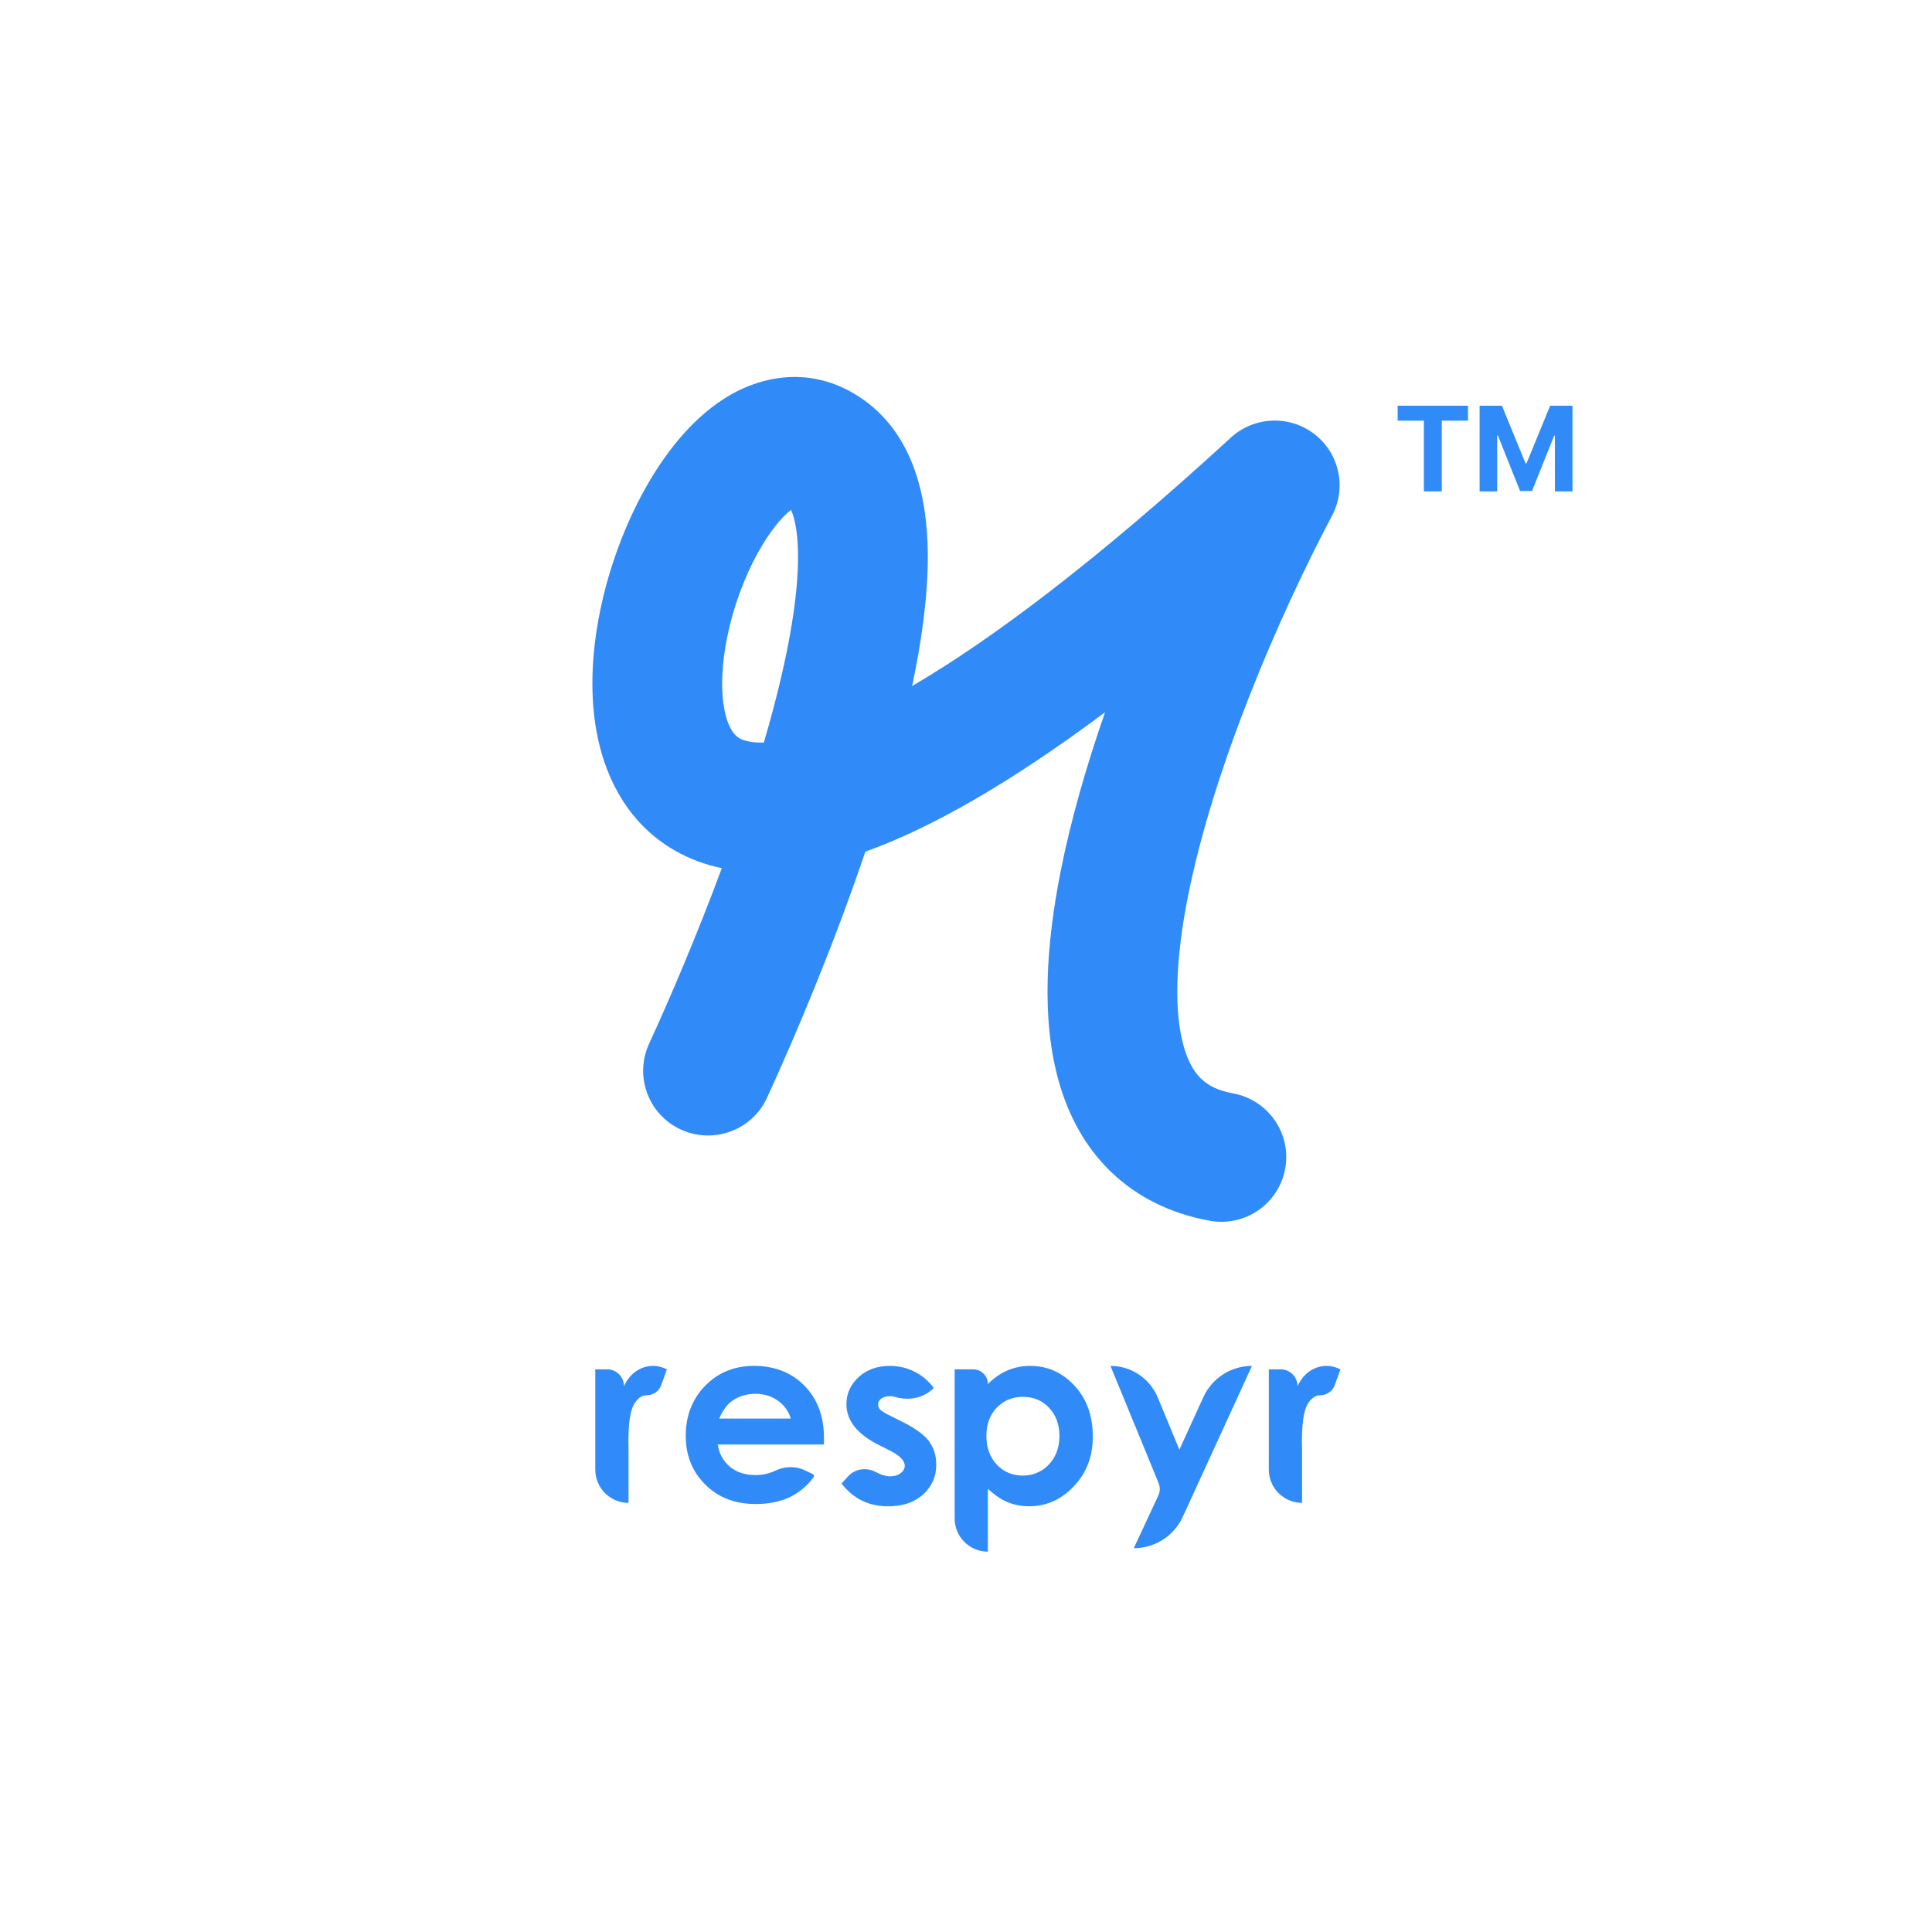
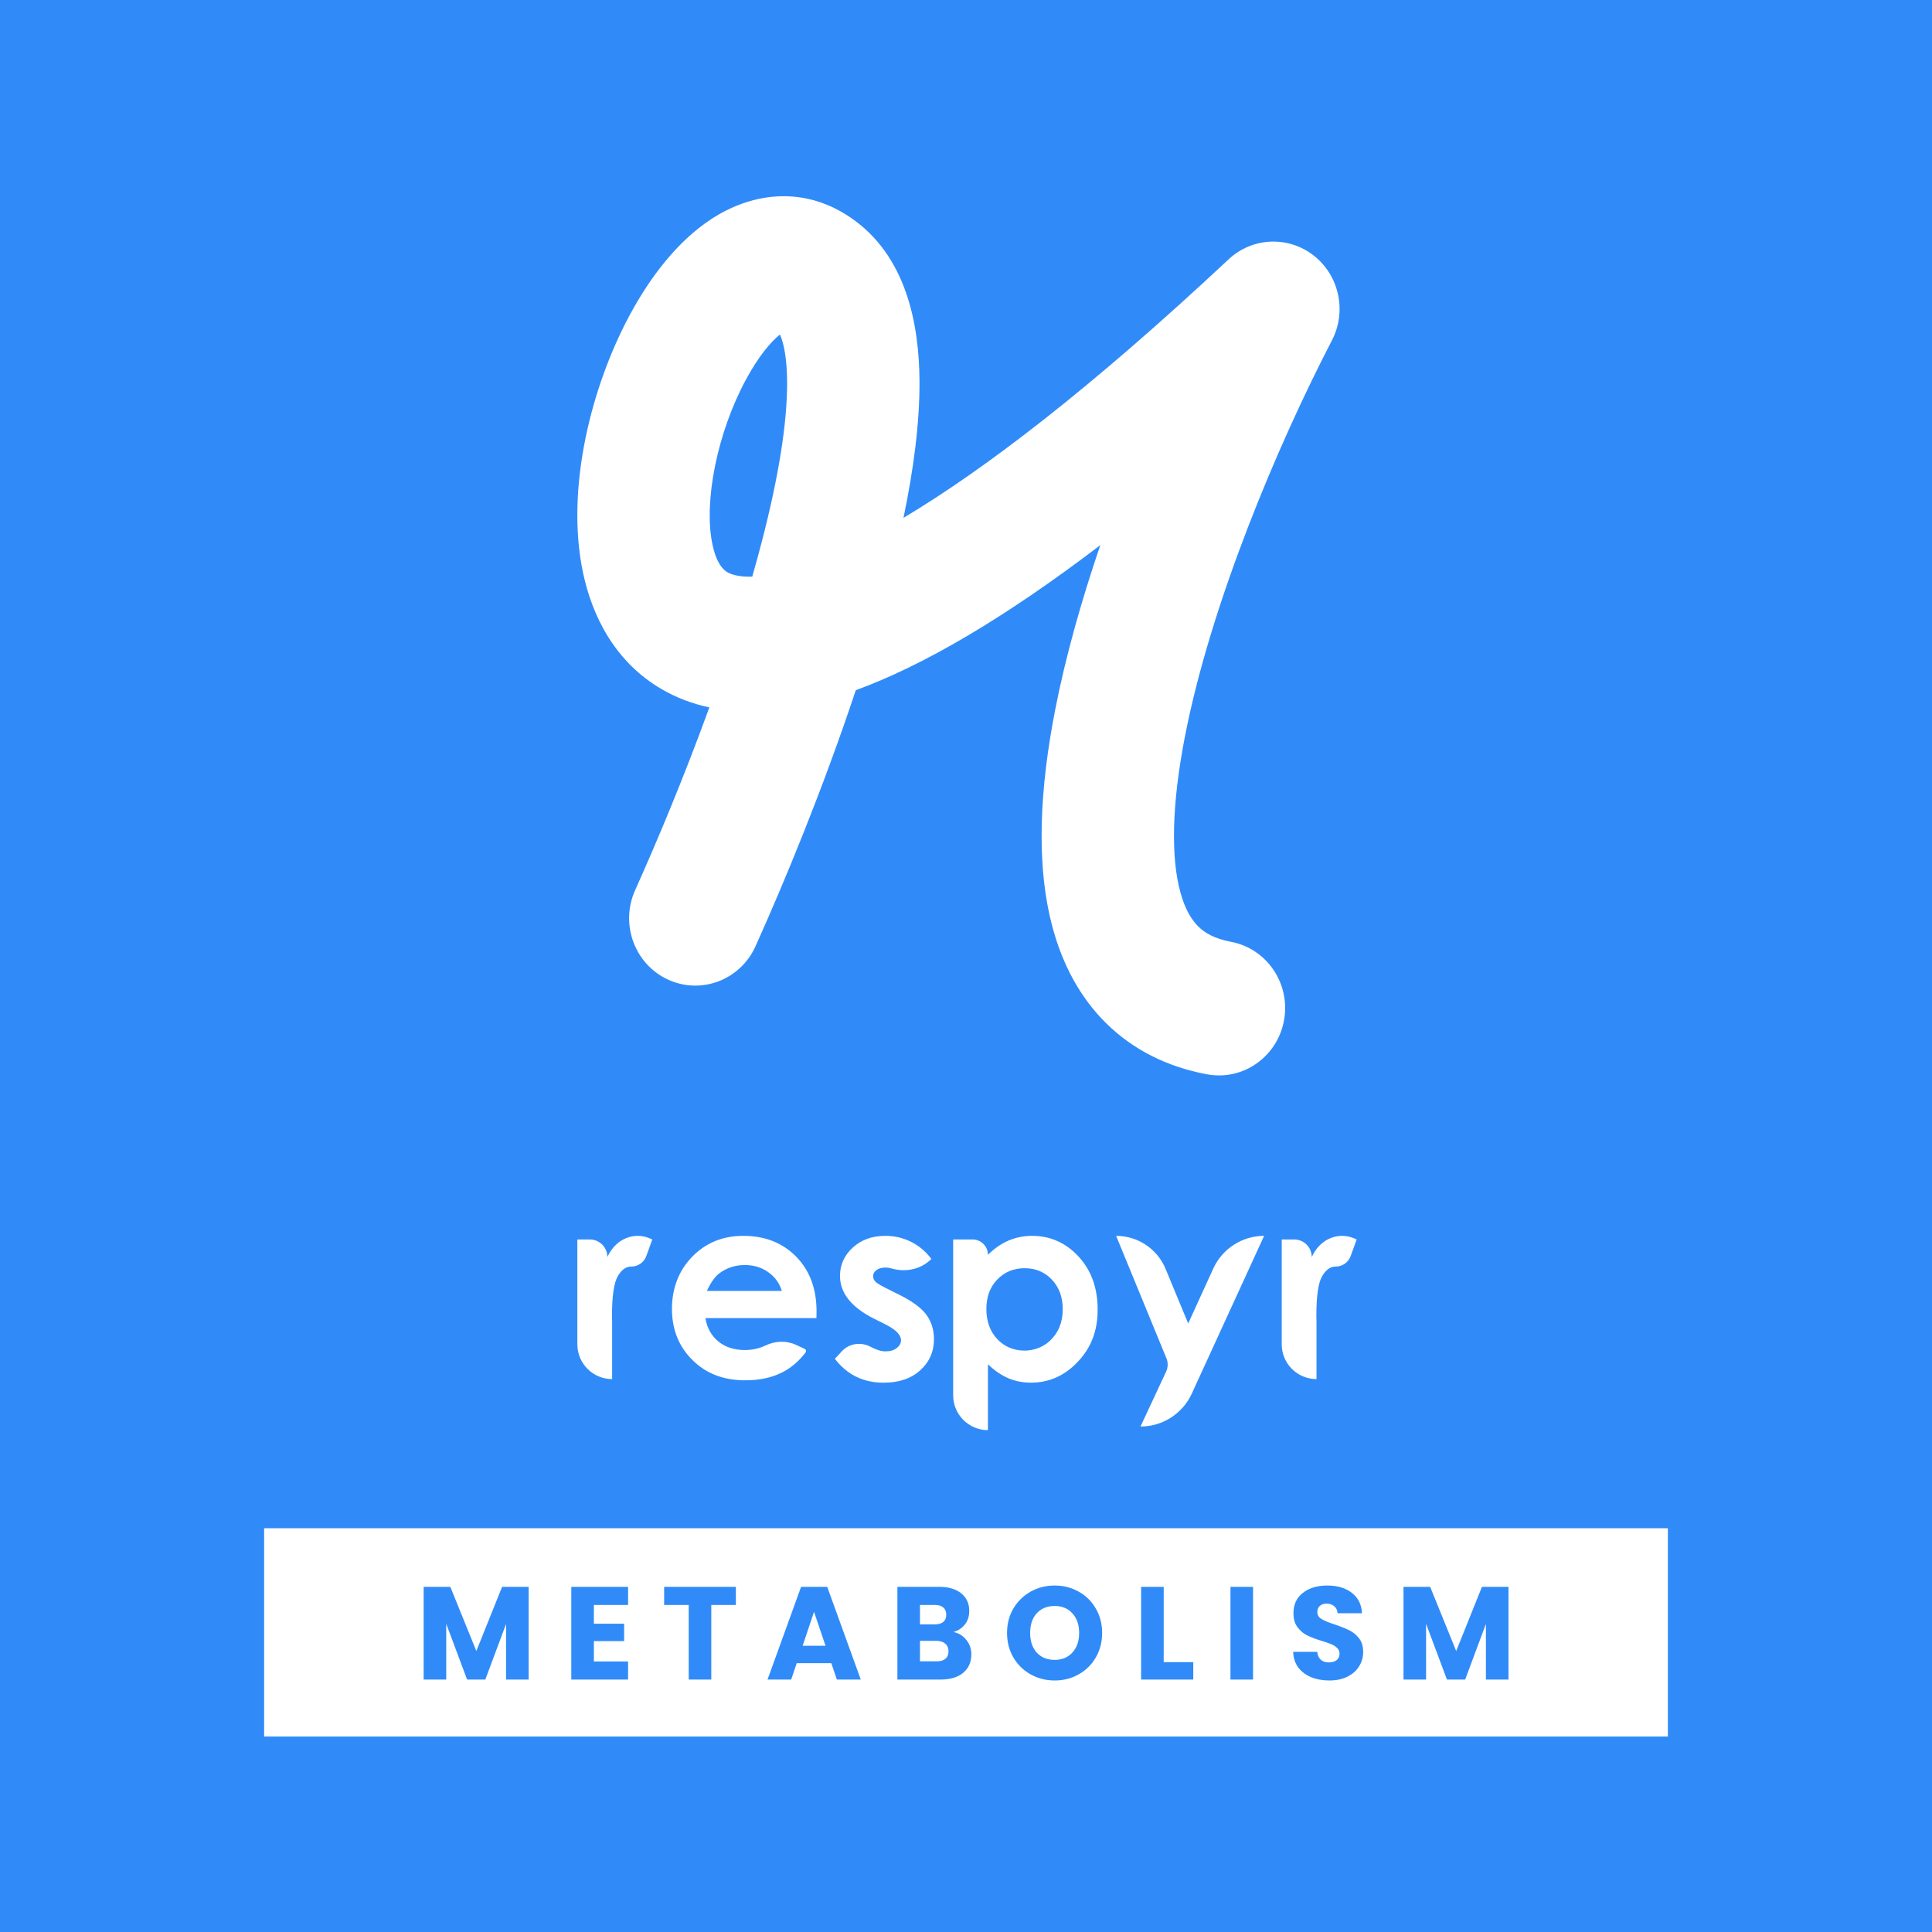
- <svg xmlns="http://www.w3.org/2000/svg" width="574" height="574" viewBox="0 0 574 574" fill="none">
-   <rect width="574" height="574" fill="white" />
-   <circle cx="287" cy="287" r="287" fill="white" />
-   <path fill-rule="evenodd" clip-rule="evenodd" d="M215.003 118.532C225.986 111.469 240.976 108.612 255.145 117.807C272.021 128.759 275.527 148.872 275.652 164.574C275.748 176.649 273.906 190.109 270.995 203.816C294.373 190.151 325.412 166.979 365.669 130.031C372.574 123.694 383.051 123.236 390.484 128.948C397.918 134.66 400.149 144.882 395.77 153.161C379.911 183.136 360.513 228.173 352.95 266.299C349.116 285.625 348.818 300.841 351.694 310.923C353.049 315.671 354.917 318.608 356.847 320.477C358.677 322.248 361.477 323.959 366.345 324.849C376.817 326.763 383.751 336.784 381.832 347.231C379.913 357.679 369.868 364.596 359.395 362.682C347.898 360.58 337.903 355.733 329.996 348.079C322.19 340.522 317.383 331.166 314.611 321.45C309.235 302.605 310.887 280.212 315.128 258.832C318.18 243.445 322.833 227.366 328.313 211.614C300.066 232.703 276.58 246.046 257.098 253.025C247.597 281.064 236.272 307.888 227.885 326.138C223.448 335.793 212.005 340.031 202.327 335.605C192.649 331.179 188.4 319.763 192.837 310.108C199.142 296.388 207.056 277.862 214.452 257.934C209.548 256.917 204.878 255.203 200.513 252.703C186.93 244.925 180.276 231.839 177.614 219.294C172.529 195.323 180.098 166.142 191.386 145.692C197.097 135.348 204.955 124.994 215.003 118.532ZM226.939 220.618C227.935 217.217 228.881 213.834 229.766 210.486C234.514 192.527 237.192 176.75 237.098 164.88C237.051 158.978 236.315 154.959 235.412 152.461C235.275 152.083 235.142 151.759 235.016 151.484C232.481 153.447 228.861 157.542 225.16 164.246C216.725 179.527 212.756 199.177 215.334 211.33C216.504 216.845 218.482 218.643 219.708 219.345C220.591 219.851 222.738 220.729 226.939 220.618Z" fill="#308BF9" />
-   <path d="M277.435 412.369C274.463 415.341 270.103 416.244 266.071 415.057C265.518 414.893 264.98 414.811 264.458 414.811C263.338 414.811 262.464 415.05 261.829 415.52C261.195 415.99 260.881 416.58 260.881 417.29C260.881 417.827 261.083 418.32 261.486 418.768C261.889 419.216 262.875 419.828 264.458 420.612L268.102 422.434C271.939 424.331 274.575 426.265 276.016 428.228C277.45 430.2 278.167 432.507 278.167 435.158C278.167 438.682 276.875 441.624 274.284 443.983C271.693 446.343 268.228 447.523 263.875 447.523C258.089 447.523 253.474 445.26 250.024 440.743L251.981 438.615C254.086 436.323 257.461 435.867 260.209 437.345L260.254 437.368C261.822 438.204 263.211 438.622 264.428 438.622C265.742 438.622 266.795 438.309 267.601 437.674C268.4 437.039 268.803 436.315 268.803 435.486C268.803 433.956 267.355 432.462 264.465 430.999L261.113 429.319C254.684 426.093 251.473 422.046 251.473 417.178C251.473 414.042 252.683 411.361 255.102 409.136C257.521 406.918 260.612 405.806 264.383 405.806C266.959 405.806 269.386 406.373 271.656 407.501C273.926 408.628 275.852 410.256 277.435 412.369Z" fill="#308BF9" />
-   <path d="M293.496 411.204C295.296 409.405 297.237 408.053 299.328 407.157C301.418 406.261 303.651 405.806 306.033 405.806C311.207 405.806 315.613 407.762 319.234 411.675C322.856 415.587 324.67 420.605 324.67 426.735C324.67 432.865 322.796 437.584 319.055 441.557C315.314 445.529 310.879 447.515 305.749 447.515C303.464 447.515 301.336 447.105 299.373 446.291C297.409 445.477 295.445 444.148 293.504 442.296V461C288.045 461 283.625 456.58 283.625 451.122V406.829H289.128C291.547 406.829 293.504 408.785 293.504 411.204H293.496ZM303.957 414.997C300.821 414.997 298.223 416.065 296.154 418.208C294.086 420.351 293.056 423.144 293.056 426.593C293.056 430.043 294.086 432.97 296.154 435.143C298.163 437.256 300.672 438.339 303.688 438.406C306.421 438.458 309.117 437.487 311.11 435.621C313.537 433.336 314.754 430.342 314.754 426.638C314.754 423.233 313.731 420.448 311.693 418.268C309.654 416.095 307.071 415.005 303.965 415.005L303.957 414.997Z" fill="#308BF9" />
-   <path d="M376.96 406.829H380.499C383.254 406.829 385.495 409.061 385.495 411.824C386.42 409.853 387.645 408.359 389.176 407.336C390.706 406.313 392.386 405.806 394.208 405.806C395.493 405.806 396.844 406.149 398.255 406.829L396.545 411.555C395.896 413.34 394.201 414.534 392.297 414.527H392.274C390.744 414.527 389.452 415.475 388.392 417.372C387.331 419.268 386.809 422.987 386.809 428.527L386.846 430.461V446.5C381.388 446.5 376.967 442.079 376.967 436.621V406.829H376.96Z" fill="#308BF9" />
-   <path d="M176.85 406.829H180.389C183.144 406.829 185.384 409.061 185.384 411.824C186.31 409.853 187.535 408.359 189.065 407.336C190.596 406.313 192.276 405.806 194.098 405.806C195.382 405.806 196.734 406.149 198.145 406.829L196.435 411.555C195.785 413.34 194.09 414.534 192.186 414.527H192.164C190.633 414.527 189.342 415.475 188.281 417.372C187.221 419.268 186.698 422.987 186.698 428.527L186.736 430.461V446.5C181.277 446.5 176.857 442.079 176.857 436.621V406.829H176.85Z" fill="#308BF9" />
-   <path d="M329.919 405.806C336.079 405.806 341.627 409.517 343.979 415.206L350.393 430.7L357.524 415.087C360.107 409.435 365.745 405.806 371.965 405.806L351.408 450.636C348.795 456.334 343.105 459.977 336.841 459.977L344.128 444.364C344.681 443.177 344.711 441.818 344.218 440.608L329.919 405.806Z" fill="#308BF9" />
-   <path d="M244.768 429.17H213.231C213.688 431.949 214.911 434.154 216.884 435.787C218.858 437.419 221.392 438.242 224.456 438.242C226.577 438.242 228.521 437.816 230.289 436.963C233.058 435.639 236.24 435.492 239.009 436.786L241.439 437.919C241.822 438.095 241.955 438.595 241.69 438.933C239.731 441.521 237.418 443.447 234.767 444.741C231.894 446.138 228.477 446.844 224.515 446.844C218.372 446.844 213.379 444.918 209.519 441.05C205.66 437.213 203.73 432.375 203.73 426.553C203.73 420.73 205.66 415.642 209.505 411.717C213.349 407.776 218.181 405.806 223.984 405.806C230.141 405.806 235.15 407.776 239.024 411.717C242.883 415.657 244.813 420.848 244.813 427.317L244.783 429.185L244.768 429.17ZM234.944 421.45C234.295 419.274 233.014 417.495 231.114 416.142C229.199 414.775 226.989 414.099 224.47 414.099C221.731 414.099 219.33 414.863 217.267 416.392C215.971 417.348 214.763 419.039 213.659 421.45H234.944Z" fill="#308BF9" />
-   <path d="M415.243 124.983V120.545H436.148V124.983H428.355V146H423.036V124.983H415.243ZM439.591 120.545H446.228L453.238 137.648H453.537L460.547 120.545H467.184V146H461.963V129.432H461.752L455.165 145.876H451.61L445.023 129.37H444.811V146H439.591V120.545Z" fill="#308BF9" />
+ <svg xmlns="http://www.w3.org/2000/svg" width="512" height="512" viewBox="0 0 512 512" fill="none">
+   <rect width="512" height="512" fill="#308BF9" />
+   <rect width="372" height="55.2" transform="translate(70 405)" fill="white" />
+   <path d="M140.096 420.53V445.1H134.111V430.365L128.616 445.1H123.786L118.256 430.33V445.1H112.271V420.53H119.341L126.236 437.54L133.061 420.53H140.096ZM157.384 425.325V430.295H165.399V434.915H157.384V440.305H166.449V445.1H151.399V420.53H166.449V425.325H157.384ZM195.01 420.53V425.325H188.5V445.1H182.515V425.325H176.005V420.53H195.01ZM220.309 440.76H211.139L209.669 445.1H203.404L212.294 420.53H219.224L228.114 445.1H221.779L220.309 440.76ZM218.769 436.14L215.724 427.145L212.714 436.14H218.769ZM252.694 432.5C254.118 432.803 255.261 433.515 256.124 434.635C256.988 435.732 257.419 436.992 257.419 438.415C257.419 440.468 256.696 442.102 255.249 443.315C253.826 444.505 251.831 445.1 249.264 445.1H237.819V420.53H248.879C251.376 420.53 253.324 421.102 254.724 422.245C256.148 423.388 256.859 424.94 256.859 426.9C256.859 428.347 256.474 429.548 255.704 430.505C254.958 431.462 253.954 432.127 252.694 432.5ZM243.804 430.47H247.724C248.704 430.47 249.451 430.26 249.964 429.84C250.501 429.397 250.769 428.755 250.769 427.915C250.769 427.075 250.501 426.433 249.964 425.99C249.451 425.547 248.704 425.325 247.724 425.325H243.804V430.47ZM248.214 440.27C249.218 440.27 249.988 440.048 250.524 439.605C251.084 439.138 251.364 438.473 251.364 437.61C251.364 436.747 251.073 436.07 250.489 435.58C249.929 435.09 249.148 434.845 248.144 434.845H243.804V440.27H248.214ZM279.511 445.345C277.201 445.345 275.077 444.808 273.141 443.735C271.227 442.662 269.699 441.168 268.556 439.255C267.436 437.318 266.876 435.148 266.876 432.745C266.876 430.342 267.436 428.183 268.556 426.27C269.699 424.357 271.227 422.863 273.141 421.79C275.077 420.717 277.201 420.18 279.511 420.18C281.821 420.18 283.932 420.717 285.846 421.79C287.782 422.863 289.299 424.357 290.396 426.27C291.516 428.183 292.076 430.342 292.076 432.745C292.076 435.148 291.516 437.318 290.396 439.255C289.276 441.168 287.759 442.662 285.846 443.735C283.932 444.808 281.821 445.345 279.511 445.345ZM279.511 439.885C281.471 439.885 283.034 439.232 284.201 437.925C285.391 436.618 285.986 434.892 285.986 432.745C285.986 430.575 285.391 428.848 284.201 427.565C283.034 426.258 281.471 425.605 279.511 425.605C277.527 425.605 275.941 426.247 274.751 427.53C273.584 428.813 273.001 430.552 273.001 432.745C273.001 434.915 273.584 436.653 274.751 437.96C275.941 439.243 277.527 439.885 279.511 439.885ZM308.39 440.48H316.23V445.1H302.405V420.53H308.39V440.48ZM332.07 420.53V445.1H326.085V420.53H332.07ZM352.297 445.345C350.501 445.345 348.891 445.053 347.467 444.47C346.044 443.887 344.901 443.023 344.037 441.88C343.197 440.737 342.754 439.36 342.707 437.75H349.077C349.171 438.66 349.486 439.36 350.022 439.85C350.559 440.317 351.259 440.55 352.122 440.55C353.009 440.55 353.709 440.352 354.222 439.955C354.736 439.535 354.992 438.963 354.992 438.24C354.992 437.633 354.782 437.132 354.362 436.735C353.966 436.338 353.464 436.012 352.857 435.755C352.274 435.498 351.434 435.207 350.337 434.88C348.751 434.39 347.456 433.9 346.452 433.41C345.449 432.92 344.586 432.197 343.862 431.24C343.139 430.283 342.777 429.035 342.777 427.495C342.777 425.208 343.606 423.423 345.262 422.14C346.919 420.833 349.077 420.18 351.737 420.18C354.444 420.18 356.626 420.833 358.282 422.14C359.939 423.423 360.826 425.22 360.942 427.53H354.467C354.421 426.737 354.129 426.118 353.592 425.675C353.056 425.208 352.367 424.975 351.527 424.975C350.804 424.975 350.221 425.173 349.777 425.57C349.334 425.943 349.112 426.492 349.112 427.215C349.112 428.008 349.486 428.627 350.232 429.07C350.979 429.513 352.146 429.992 353.732 430.505C355.319 431.042 356.602 431.555 357.582 432.045C358.586 432.535 359.449 433.247 360.172 434.18C360.896 435.113 361.257 436.315 361.257 437.785C361.257 439.185 360.896 440.457 360.172 441.6C359.472 442.743 358.446 443.653 357.092 444.33C355.739 445.007 354.141 445.345 352.297 445.345ZM399.766 420.53V445.1H393.781V430.365L388.286 445.1H383.456L377.926 430.33V445.1H371.941V420.53H379.011L385.906 437.54L392.731 420.53H399.766Z" fill="#308BF9" />
+   <path fill-rule="evenodd" clip-rule="evenodd" d="M188.489 58.064C198.483 51.507 212.123 48.855 225.015 57.391C240.371 67.557 243.561 86.228 243.674 100.804C243.762 112.013 242.086 124.508 239.437 137.231C260.709 124.547 288.951 103.036 325.581 68.738C331.865 62.855 341.397 62.431 348.161 67.733C354.925 73.035 356.956 82.524 352.971 90.209C338.541 118.035 320.891 159.841 314.009 195.233C310.52 213.174 310.249 227.298 312.866 236.657C314.099 241.065 315.799 243.792 317.555 245.526C319.219 247.17 321.768 248.758 326.197 249.585C335.726 251.362 342.035 260.664 340.289 270.362C338.543 280.06 329.402 286.482 319.873 284.705C309.412 282.753 300.317 278.255 293.123 271.149C286.02 264.134 281.645 255.449 279.124 246.43C274.232 228.936 275.735 208.149 279.594 188.302C282.371 174.019 286.605 159.093 291.591 144.47C265.889 164.047 244.518 176.433 226.791 182.911C218.147 208.94 207.842 233.84 200.211 250.781C196.173 259.744 185.762 263.678 176.955 259.569C168.149 255.461 164.283 244.864 168.32 235.901C174.057 223.165 181.258 205.968 187.987 187.468C183.525 186.524 179.277 184.933 175.305 182.613C162.946 175.392 156.891 163.245 154.469 151.599C149.842 129.348 156.728 102.26 167 83.276C172.196 73.673 179.346 64.062 188.489 58.064ZM199.35 152.829C200.256 149.671 201.117 146.531 201.922 143.423C206.243 126.752 208.68 112.106 208.593 101.088C208.551 95.609 207.882 91.878 207.06 89.559C206.935 89.208 206.814 88.908 206.699 88.652C204.393 90.475 201.098 94.276 197.731 100.499C190.056 114.684 186.445 132.926 188.791 144.206C189.855 149.326 191.655 150.996 192.77 151.647C193.573 152.117 195.528 152.932 199.35 152.829Z" fill="white" />
+   <path d="M246.827 333.636C244.055 336.408 239.988 337.251 236.226 336.143C235.711 335.99 235.209 335.914 234.722 335.914C233.677 335.914 232.862 336.136 232.27 336.575C231.678 337.014 231.386 337.564 231.386 338.226C231.386 338.728 231.574 339.187 231.95 339.605C232.326 340.023 233.245 340.594 234.722 341.326L238.121 343.025C241.701 344.794 244.16 346.598 245.504 348.43C246.841 350.269 247.51 352.421 247.51 354.894C247.51 358.181 246.305 360.925 243.888 363.126C241.471 365.327 238.239 366.428 234.179 366.428C228.781 366.428 224.476 364.317 221.258 360.103L223.083 358.118C225.047 355.98 228.196 355.555 230.759 356.934L230.801 356.955C232.263 357.735 233.559 358.125 234.694 358.125C235.92 358.125 236.902 357.833 237.654 357.241C238.399 356.649 238.776 355.973 238.776 355.2C238.776 353.772 237.424 352.379 234.729 351.014L231.602 349.447C225.605 346.438 222.61 342.663 222.61 338.122C222.61 335.196 223.738 332.696 225.995 330.62C228.251 328.551 231.135 327.514 234.652 327.514C237.055 327.514 239.319 328.043 241.436 329.095C243.554 330.146 245.351 331.665 246.827 333.636Z" fill="white" />
+   <path d="M261.809 332.549C263.488 330.871 265.299 329.61 267.249 328.774C269.199 327.939 271.282 327.514 273.504 327.514C278.33 327.514 282.44 329.339 285.818 332.988C289.196 336.638 290.889 341.319 290.889 347.037C290.889 352.755 289.14 357.157 285.651 360.863C282.161 364.568 278.024 366.421 273.239 366.421C271.108 366.421 269.123 366.038 267.291 365.279C265.459 364.519 263.627 363.28 261.816 361.552V379C256.725 379 252.601 374.877 252.601 369.785V328.468H257.735C259.991 328.468 261.816 330.293 261.816 332.549H261.809ZM271.567 336.088C268.642 336.088 266.218 337.084 264.289 339.083C262.359 341.082 261.398 343.687 261.398 346.905C261.398 350.122 262.359 352.853 264.289 354.88C266.162 356.851 268.503 357.861 271.317 357.923C273.866 357.972 276.38 357.067 278.24 355.325C280.504 353.194 281.639 350.401 281.639 346.946C281.639 343.77 280.685 341.172 278.783 339.138C276.882 337.112 274.472 336.095 271.574 336.095L271.567 336.088Z" fill="white" />
+   <path d="M339.665 328.468H342.967C345.537 328.468 347.626 330.55 347.626 333.128C348.49 331.289 349.632 329.896 351.06 328.942C352.488 327.987 354.055 327.514 355.755 327.514C356.953 327.514 358.213 327.834 359.53 328.468L357.935 332.877C357.329 334.541 355.748 335.656 353.972 335.649H353.951C352.523 335.649 351.318 336.534 350.329 338.303C349.34 340.072 348.852 343.54 348.852 348.709L348.887 350.513V365.474C343.796 365.474 339.672 361.35 339.672 356.259V328.468H339.665Z" fill="white" />
+   <path d="M153 328.468H156.301C158.872 328.468 160.961 330.55 160.961 333.128C161.825 331.289 162.967 329.896 164.395 328.942C165.823 327.987 167.39 327.514 169.089 327.514C170.287 327.514 171.548 327.834 172.865 328.468L171.27 332.877C170.664 334.541 169.082 335.656 167.306 335.649H167.285C165.858 335.649 164.653 336.534 163.664 338.303C162.675 340.072 162.187 343.54 162.187 348.709L162.222 350.513V365.474C157.13 365.474 153.007 361.35 153.007 356.259V328.468H153Z" fill="white" />
+   <path d="M295.785 327.514C301.531 327.514 306.706 330.975 308.9 336.283L314.884 350.735L321.535 336.171C323.945 330.899 329.204 327.514 335.006 327.514L315.831 369.332C313.393 374.647 308.086 378.046 302.242 378.046L309.04 363.482C309.555 362.374 309.583 361.106 309.123 359.978L295.785 327.514Z" fill="white" />
+   <path d="M216.355 349.308H186.937C187.363 351.9 188.503 353.958 190.344 355.48C192.186 357.003 194.549 357.771 197.407 357.771C199.386 357.771 201.199 357.373 202.848 356.577C205.431 355.343 208.399 355.206 210.982 356.413L213.25 357.469C213.607 357.634 213.731 358.1 213.483 358.415C211.656 360.829 209.498 362.626 207.025 363.833C204.346 365.136 201.158 365.794 197.462 365.794C191.732 365.794 187.074 363.998 183.474 360.39C179.874 356.811 178.074 352.298 178.074 346.867C178.074 341.435 179.874 336.69 183.46 333.027C187.047 329.352 191.554 327.514 196.967 327.514C202.711 327.514 207.382 329.352 210.996 333.027C214.596 336.703 216.396 341.545 216.396 347.58L216.369 349.322L216.355 349.308ZM207.19 342.107C206.586 340.077 205.39 338.418 203.618 337.156C201.831 335.88 199.77 335.249 197.421 335.249C194.865 335.249 192.625 335.963 190.702 337.389C189.492 338.281 188.366 339.858 187.335 342.107H207.19Z" fill="white" />
</svg>
